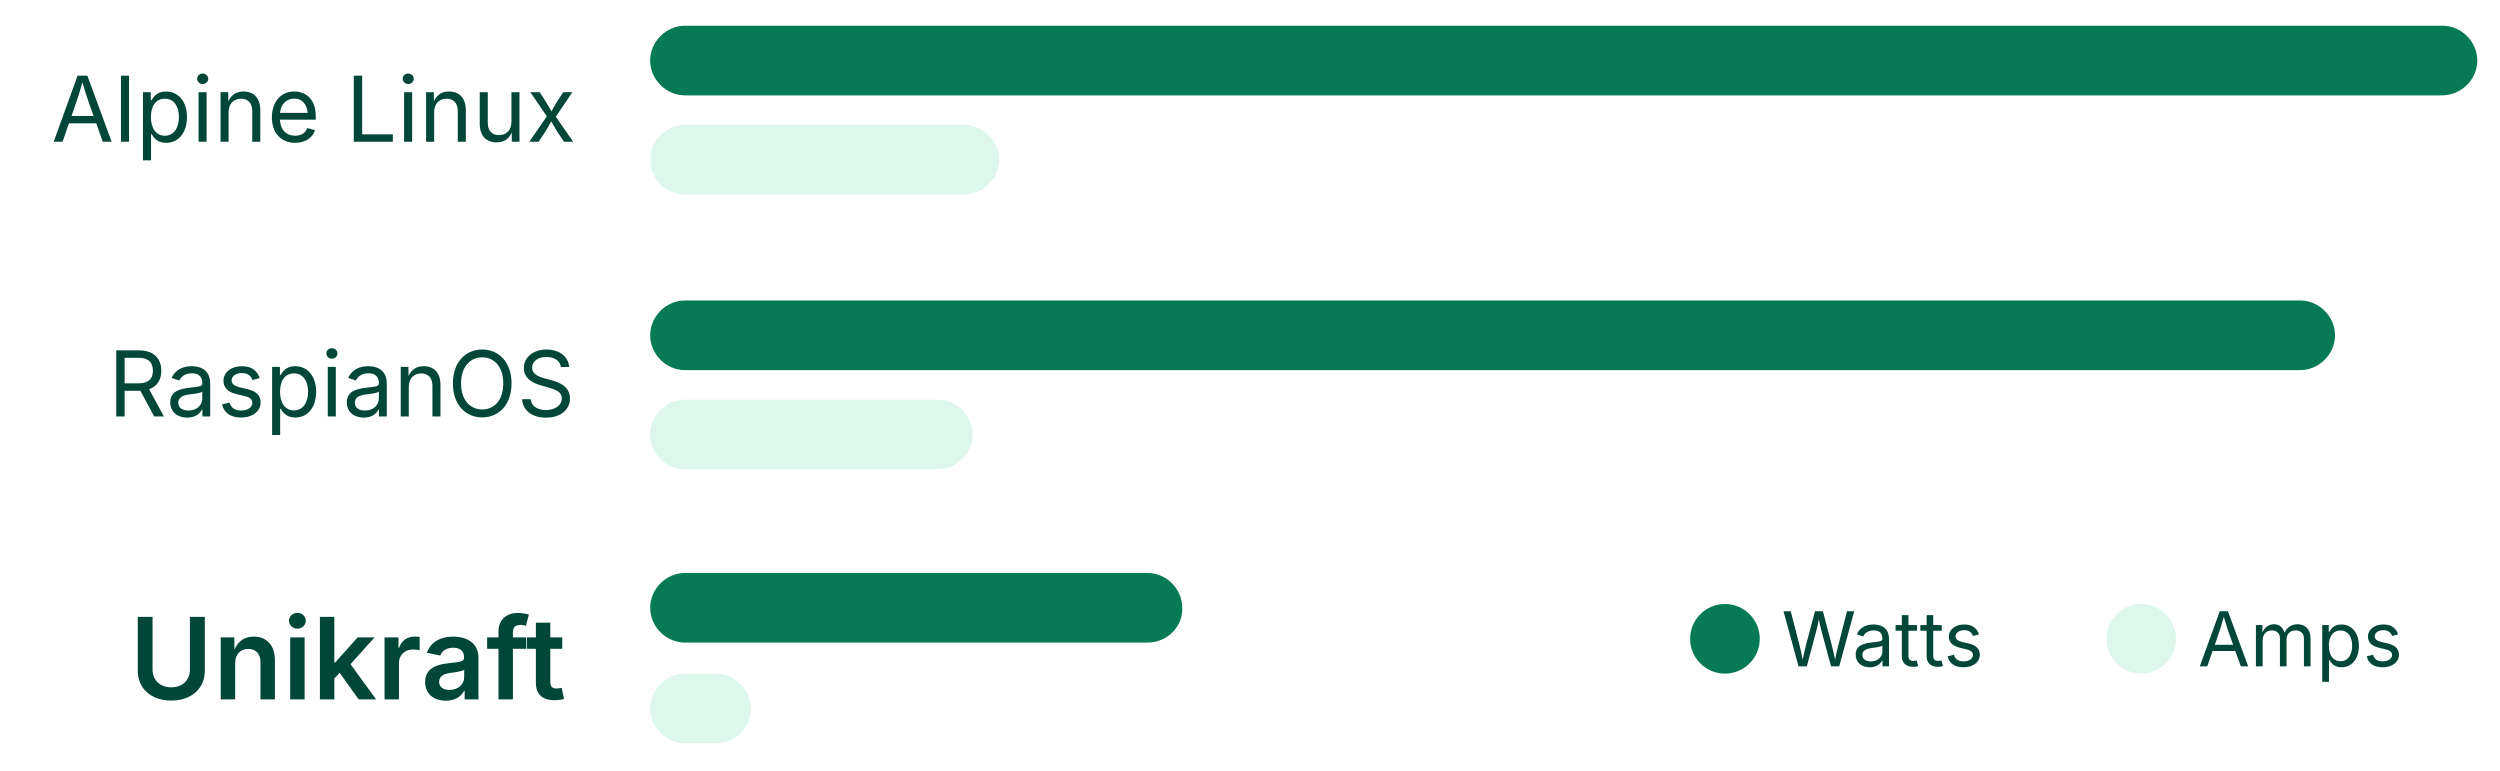
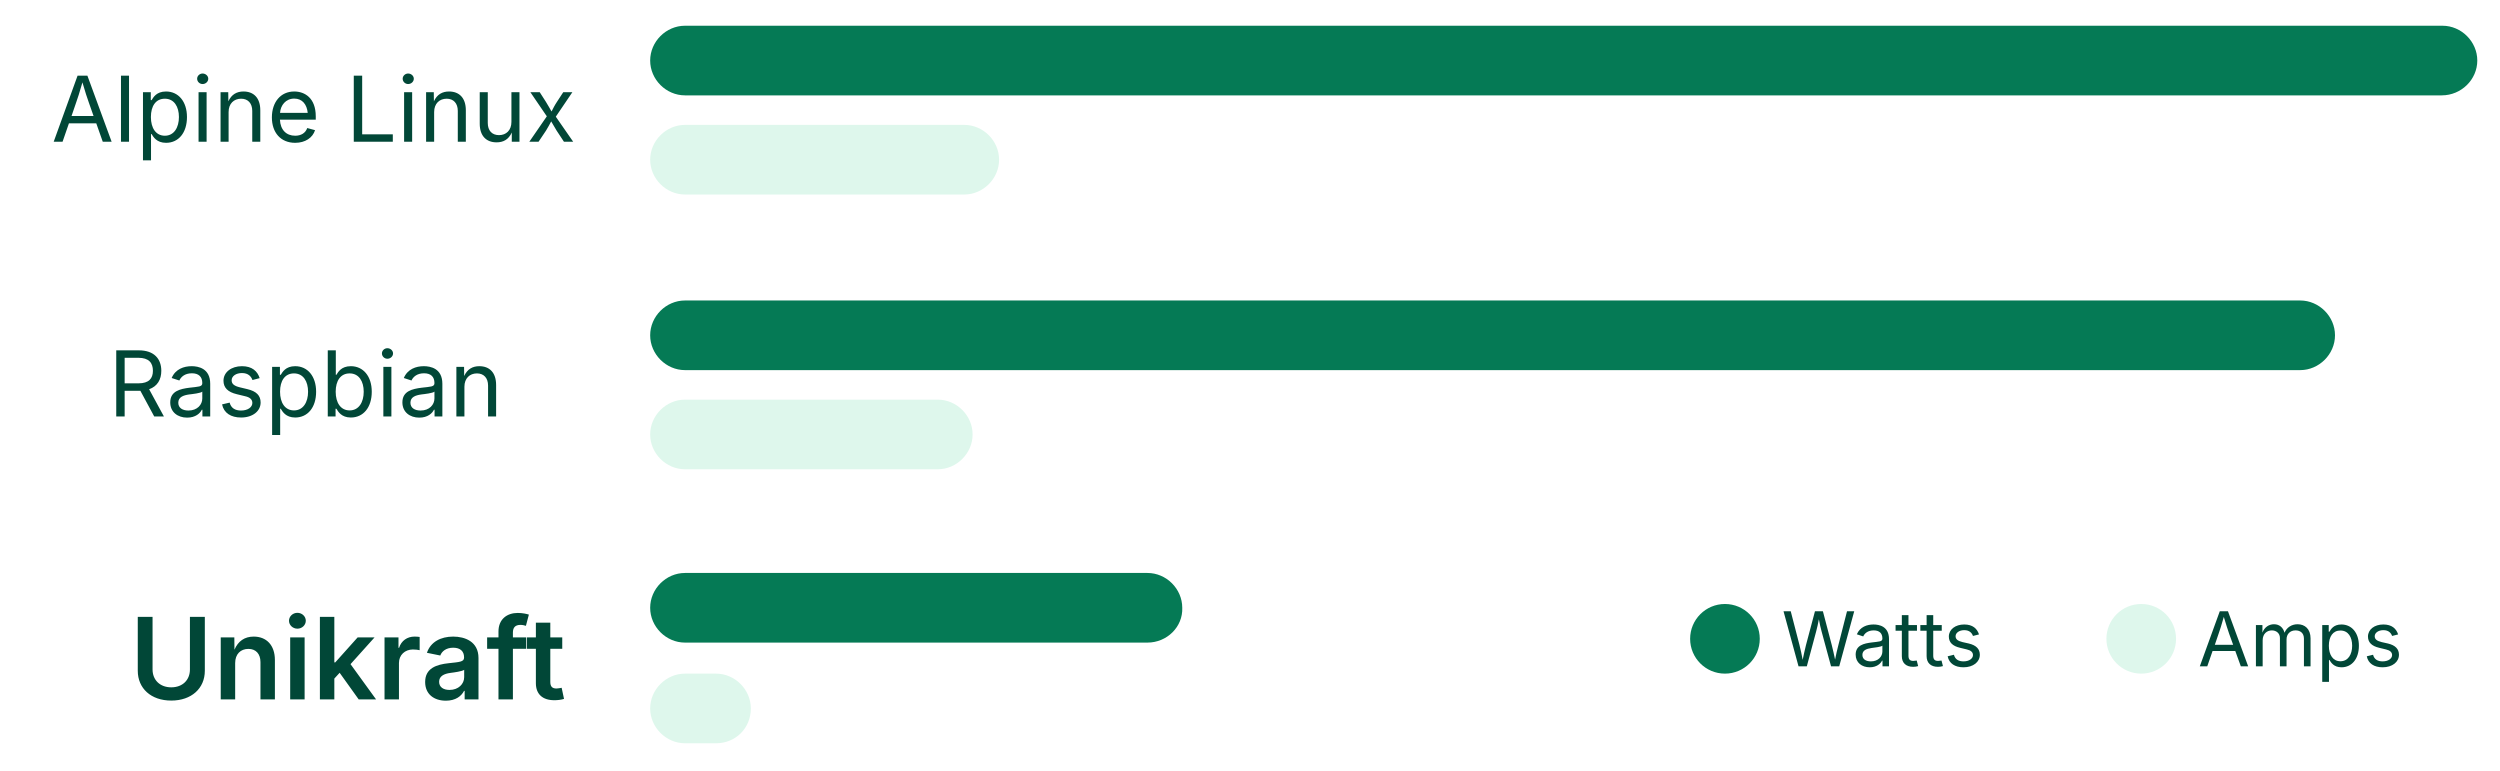
<svg xmlns="http://www.w3.org/2000/svg" version="1.1" id="Layer_1" x="0px" y="0px" viewBox="0 0 330.3 101.8" style="enable-background:new 0 0 330.3 101.8;" xml:space="preserve">
  <style type="text/css">
	.st0{fill:none;}
	.st1{fill:#014737;}
	.st2{font-family:'Inter','helvetica neue', helvetica, ubuntu, roboto, noto, 'segoe ui', arial, sans-serif;}
	.st3{font-size:12px;}
	.st4{font-family:'Inter','helvetica neue', helvetica, ubuntu, roboto, noto, 'segoe ui', arial, sans-serif;font-weight:600;}
	.st5{font-size:15px;}
	.st6{font-size:10px;}
	.st7{fill:#057a55;}
	.st8{fill:#def7ec;}
</style>
  <rect x="6.1" y="42.7" class="st0" width="70.5" height="15.8" />
-   <text transform="matrix(1 0 0 1 14.2966 55.0214)" class="st1 st2 st3">RaspianOS</text>
+   <text transform="matrix(1 0 0 1 14.2966 55.0214)" class="st1 st2 st3">Raspbian</text>
  <rect x="6.1" y="79" class="st0" width="70.5" height="15.8" />
  <text transform="matrix(1 0 0 1 17.1087 92.4037)" class="st1 st4 st5">Unikraft</text>
  <rect x="6.1" y="6.4" class="st0" width="70.5" height="15.8" />
  <text transform="matrix(1 0 0 1 6.7806 18.7288)" class="st1 st2 st3">Alpine Linux</text>
  <rect x="290.4" y="76.5" class="st0" width="35.5" height="15.8" />
  <text transform="matrix(1 0 0 1 290.3878 88.0375)" class="st1 st2 st6">Amps</text>
  <rect x="235.4" y="76.5" class="st0" width="37.5" height="15.8" />
  <text transform="matrix(1 0 0 1 235.3878 88.0375)" class="st1 st2 st6">Watts</text>
  <path class="st7" d="M322.6,12.6H90.5c-2.5,0-4.6-2.1-4.6-4.6v0c0-2.5,2.1-4.6,4.6-4.6h232.2c2.5,0,4.6,2.1,4.6,4.6v0  C327.3,10.5,325.2,12.6,322.6,12.6z" />
  <path class="st7" d="M303.9,48.9H90.5c-2.5,0-4.6-2.1-4.6-4.6v0c0-2.5,2.1-4.6,4.6-4.6h213.4c2.5,0,4.6,2.1,4.6,4.6v0  C308.5,46.8,306.4,48.9,303.9,48.9z" />
  <path class="st8" d="M127.4,25.7H90.5c-2.5,0-4.6-2.1-4.6-4.6v0c0-2.5,2.1-4.6,4.6-4.6h36.9c2.5,0,4.6,2.1,4.6,4.6v0  C132,23.6,129.9,25.7,127.4,25.7z" />
  <path class="st8" d="M123.9,62H90.5c-2.5,0-4.6-2.1-4.6-4.6v0c0-2.5,2.1-4.6,4.6-4.6h33.4c2.5,0,4.6,2.1,4.6,4.6v0  C128.5,59.9,126.4,62,123.9,62z" />
  <path class="st7" d="M151.6,84.9H90.5c-2.5,0-4.6-2.1-4.6-4.6v0c0-2.5,2.1-4.6,4.6-4.6h61.1c2.5,0,4.6,2.1,4.6,4.6v0  C156.3,82.8,154.2,84.9,151.6,84.9z" />
  <path class="st8" d="M94.6,98.2h-4.1c-2.5,0-4.6-2.1-4.6-4.6v0c0-2.5,2.1-4.6,4.6-4.6h4.1c2.5,0,4.6,2.1,4.6,4.6v0  C99.2,96.2,97.2,98.2,94.6,98.2z" />
  <circle class="st7" cx="227.9" cy="84.4" r="4.6" />
  <circle class="st8" cx="282.9" cy="84.4" r="4.6" />
</svg>
